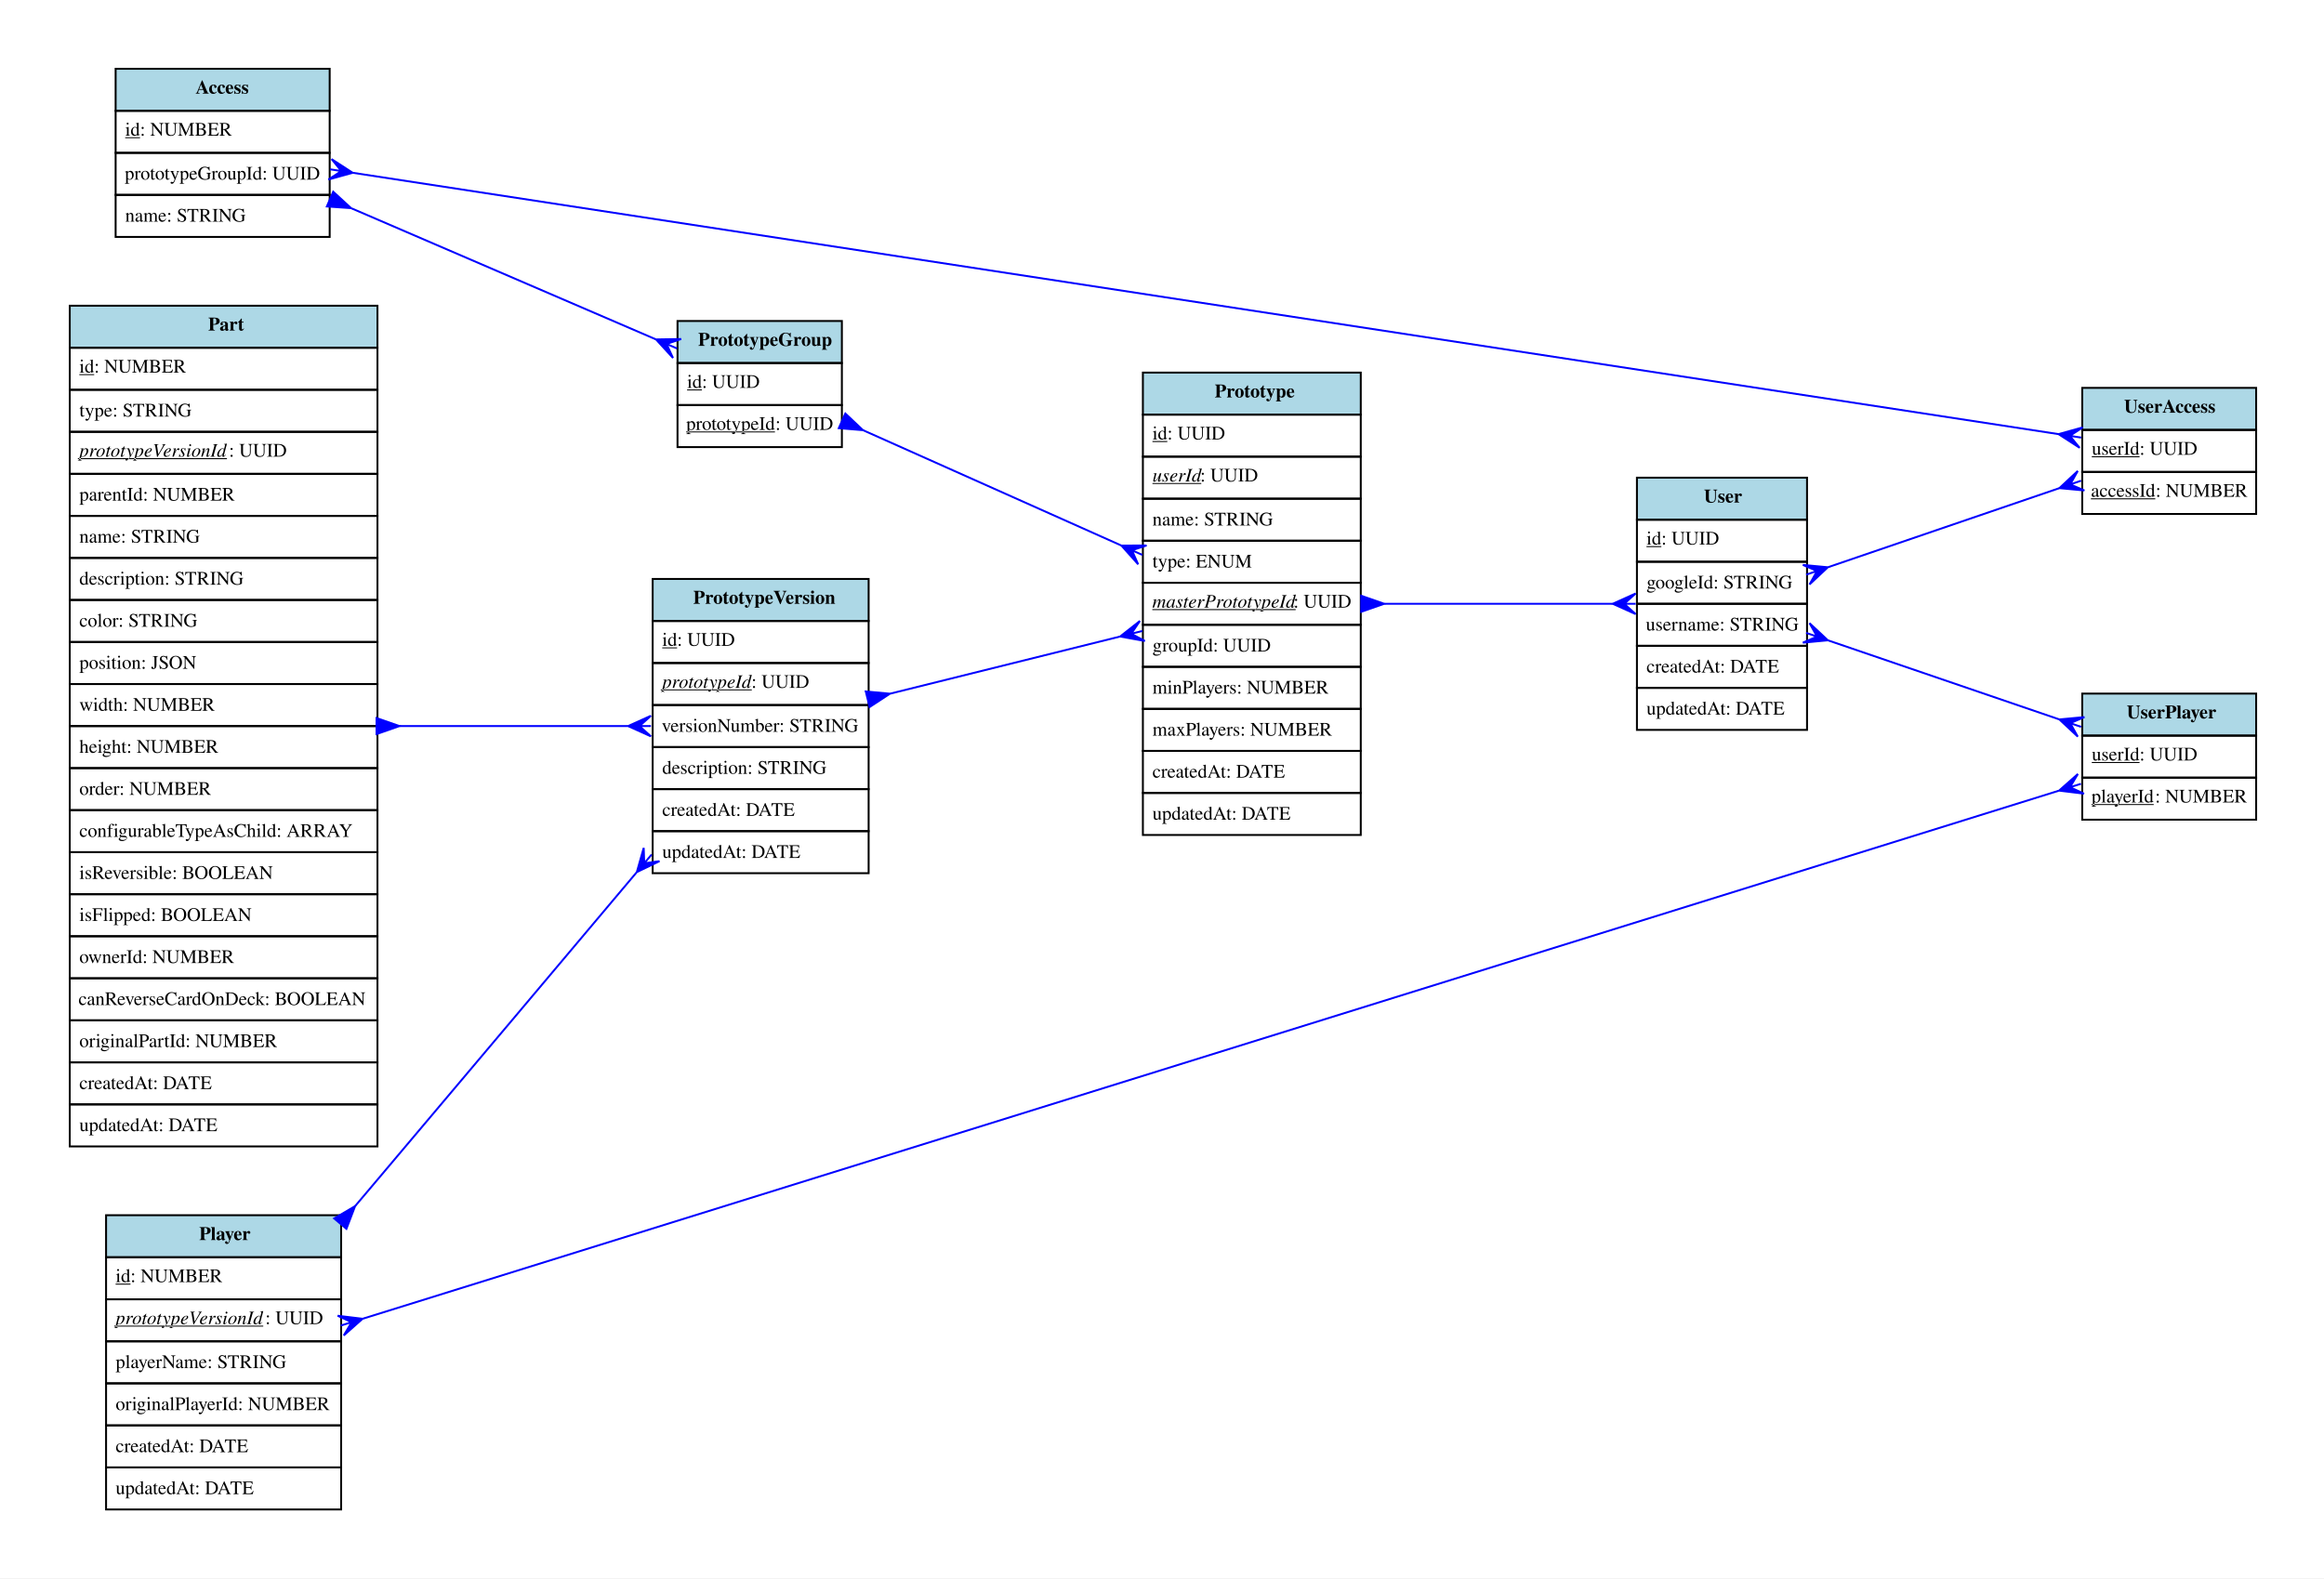
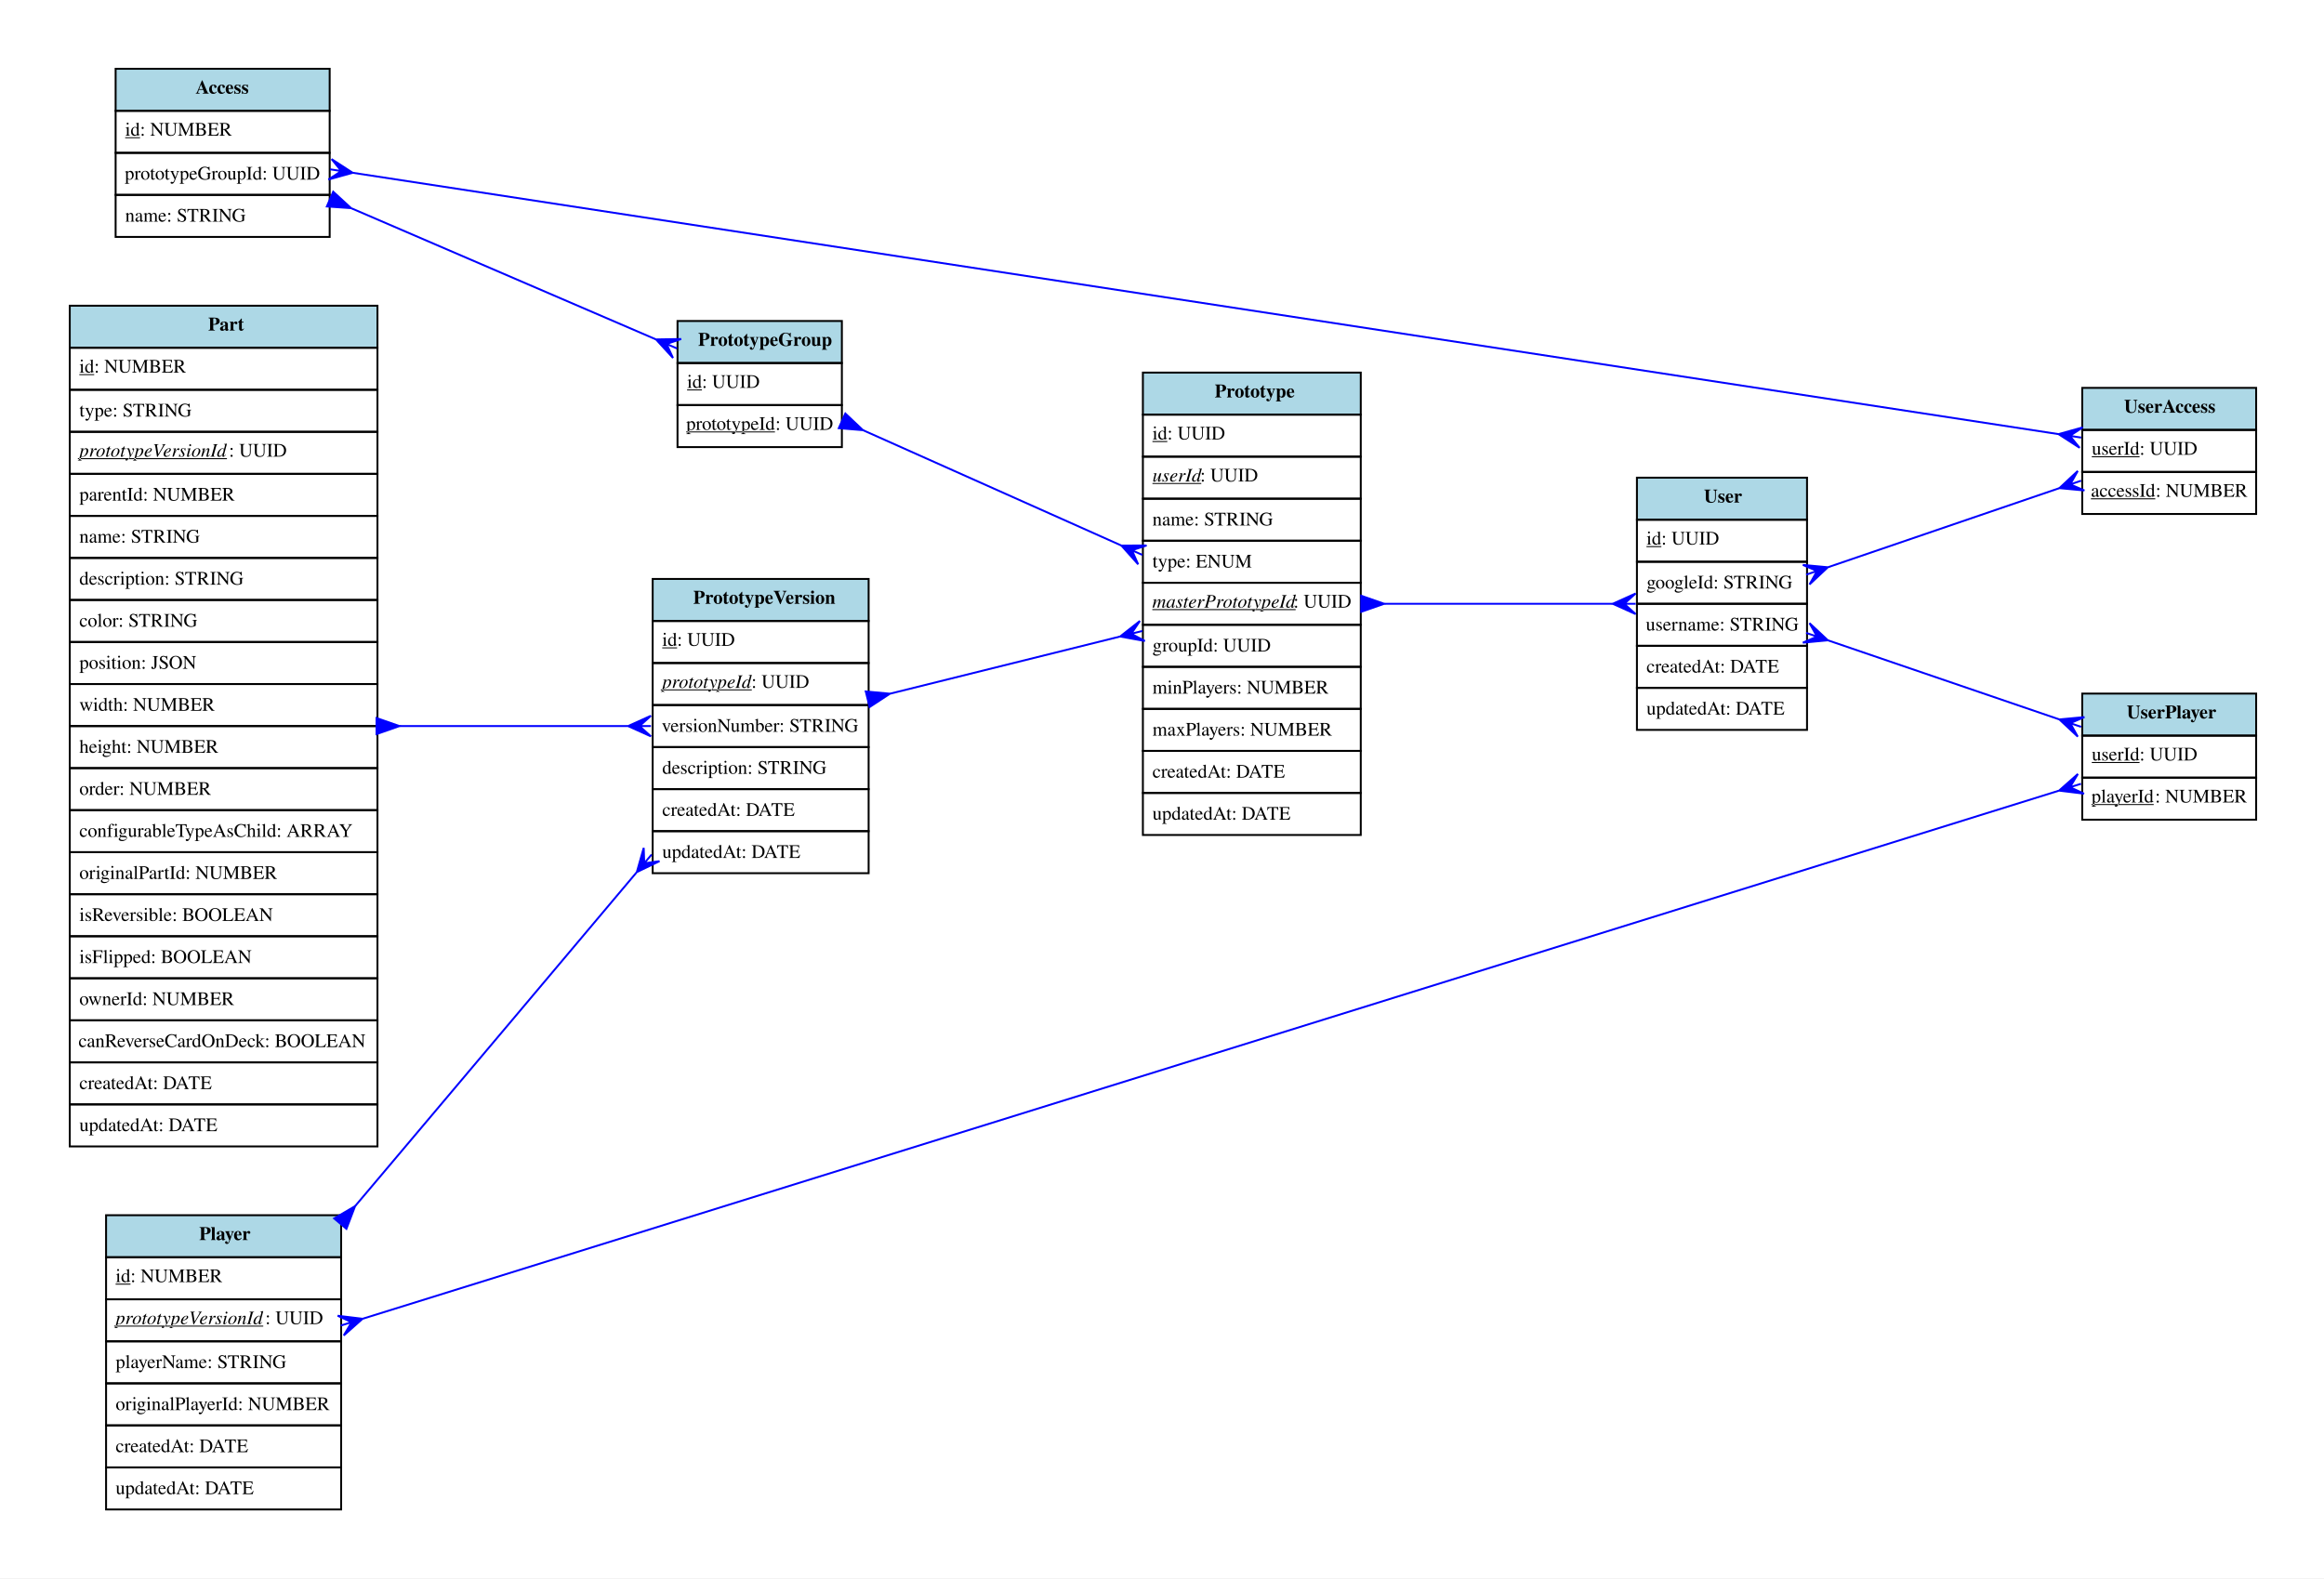
<svg xmlns="http://www.w3.org/2000/svg" width="1216pt" height="826pt" viewBox="0.00 0.00 1216.00 826.00">
  <g id="graph0" class="graph" transform="scale(1 1) rotate(0) translate(36 790)">
    <polygon fill="#ffffff" stroke="transparent" points="-36,36 -36,-790 1180,-790 1180,36 -36,36" />
    <g id="node1" class="node">
      <polygon fill="#add8e6" stroke="transparent" points="820.5,-518 820.5,-540 909.5,-540 909.5,-518 820.5,-518" />
      <polygon fill="none" stroke="#000000" points="820.5,-518 820.5,-540 909.5,-540 909.5,-518 820.5,-518" />
      <text text-anchor="start" x="855.562" y="-527" font-family="Times,serif" font-weight="bold" font-size="10.00" fill="#000000">User</text>
      <polygon fill="none" stroke="#000000" points="820.5,-496 820.5,-518 909.5,-518 909.5,-496 820.5,-496" />
      <text text-anchor="start" x="825.5" y="-505" font-family="Times,serif" text-decoration="underline" font-size="10.00" fill="#000000">id</text>
      <text text-anchor="start" x="833.279" y="-505" font-family="Times,serif" font-size="10.00" fill="#000000">: UUID</text>
      <polygon fill="none" stroke="#000000" points="820.5,-474 820.5,-496 909.5,-496 909.5,-474 820.5,-474" />
      <text text-anchor="start" x="825.5" y="-482" font-family="Times,serif" font-size="10.00" fill="#000000">googleId: STRING</text>
      <polygon fill="none" stroke="#000000" points="820.5,-452 820.5,-474 909.5,-474 909.5,-452 820.5,-452" />
      <text text-anchor="start" x="825.152" y="-460" font-family="Times,serif" font-size="10.00" fill="#000000">username: STRING</text>
      <polygon fill="none" stroke="#000000" points="820.5,-430 820.5,-452 909.5,-452 909.5,-430 820.5,-430" />
      <text text-anchor="start" x="825.5" y="-438" font-family="Times,serif" font-size="10.00" fill="#000000">createdAt: DATE</text>
      <polygon fill="none" stroke="#000000" points="820.5,-408 820.5,-430 909.5,-430 909.5,-408 820.5,-408" />
      <text text-anchor="start" x="825.5" y="-416" font-family="Times,serif" font-size="10.00" fill="#000000">updatedAt: DATE</text>
    </g>
    <g id="node8" class="node">
      <polygon fill="#add8e6" stroke="transparent" points="1053.5,-565 1053.5,-587 1144.5,-587 1144.5,-565 1053.5,-565" />
      <polygon fill="none" stroke="#000000" points="1053.5,-565 1053.5,-587 1144.5,-587 1144.5,-565 1053.5,-565" />
      <text text-anchor="start" x="1075.405" y="-574" font-family="Times,serif" font-weight="bold" font-size="10.00" fill="#000000">UserAccess</text>
      <polygon fill="none" stroke="#000000" points="1053.5,-543 1053.5,-565 1144.5,-565 1144.5,-543 1053.5,-543" />
      <text text-anchor="start" x="1058.5" y="-552" font-family="Times,serif" text-decoration="underline" font-size="10.00" fill="#000000">userId</text>
      <text text-anchor="start" x="1083.486" y="-552" font-family="Times,serif" font-size="10.00" fill="#000000">: UUID</text>
      <polygon fill="none" stroke="#000000" points="1053.5,-521 1053.5,-543 1144.5,-543 1144.5,-521 1053.5,-521" />
      <text text-anchor="start" x="1058.042" y="-530" font-family="Times,serif" text-decoration="underline" font-size="10.00" fill="#000000">accessId</text>
      <text text-anchor="start" x="1091.905" y="-530" font-family="Times,serif" font-size="10.00" fill="#000000">: NUMBER</text>
    </g>
    <g id="edge1" class="edge">
      <path fill="none" stroke="#0000ff" d="M920.631,-493.19C957.161,-505.679 1004.663,-521.919 1041.387,-534.474" />
      <polygon fill="#0000ff" stroke="#0000ff" points="920.419,-493.118 910.811,-484.126 914.742,-491.177 909.064,-489.236 909.064,-489.236 909.064,-489.236 914.742,-491.177 907.317,-494.345 920.419,-493.118 920.419,-493.118" />
      <polygon fill="#0000ff" stroke="#0000ff" points="1041.549,-534.53 1051.157,-543.521 1047.227,-536.471 1052.904,-538.412 1052.904,-538.412 1052.904,-538.412 1047.227,-536.471 1054.651,-533.302 1041.549,-534.53 1041.549,-534.53" />
    </g>
    <g id="node9" class="node">
      <polygon fill="#add8e6" stroke="transparent" points="1053.5,-405 1053.5,-427 1144.5,-427 1144.5,-405 1053.5,-405" />
      <polygon fill="none" stroke="#000000" points="1053.5,-405 1053.5,-427 1144.5,-427 1144.5,-405 1053.5,-405" />
      <text text-anchor="start" x="1076.79" y="-414" font-family="Times,serif" font-weight="bold" font-size="10.00" fill="#000000">UserPlayer</text>
      <polygon fill="none" stroke="#000000" points="1053.5,-383 1053.5,-405 1144.5,-405 1144.5,-383 1053.5,-383" />
      <text text-anchor="start" x="1058.5" y="-392" font-family="Times,serif" text-decoration="underline" font-size="10.00" fill="#000000">userId</text>
      <text text-anchor="start" x="1083.486" y="-392" font-family="Times,serif" font-size="10.00" fill="#000000">: UUID</text>
      <polygon fill="none" stroke="#000000" points="1053.5,-361 1053.5,-383 1144.5,-383 1144.5,-361 1053.5,-361" />
      <text text-anchor="start" x="1058.316" y="-370" font-family="Times,serif" text-decoration="underline" font-size="10.00" fill="#000000">playerId</text>
      <text text-anchor="start" x="1091.631" y="-370" font-family="Times,serif" font-size="10.00" fill="#000000">: NUMBER</text>
    </g>
    <g id="edge2" class="edge">
      <path fill="none" stroke="#0000ff" d="M920.631,-454.81C957.161,-442.321 1004.663,-426.081 1041.387,-413.526" />
      <polygon fill="#0000ff" stroke="#0000ff" points="920.419,-454.882 907.317,-453.655 914.742,-456.823 909.064,-458.764 909.064,-458.764 909.064,-458.764 914.742,-456.823 910.811,-463.874 920.419,-454.882 920.419,-454.882" />
      <polygon fill="#0000ff" stroke="#0000ff" points="1041.549,-413.47 1054.651,-414.698 1047.227,-411.529 1052.904,-409.588 1052.904,-409.588 1052.904,-409.588 1047.227,-411.529 1051.157,-404.479 1041.549,-413.47 1041.549,-413.47" />
    </g>
    <g id="node2" class="node">
      <polygon fill="#add8e6" stroke="transparent" points="562,-573 562,-595 676,-595 676,-573 562,-573" />
      <polygon fill="none" stroke="#000000" points="562,-573 562,-595 676,-595 676,-573 562,-573" />
      <text text-anchor="start" x="599.558" y="-582" font-family="Times,serif" font-weight="bold" font-size="10.00" fill="#000000">Prototype</text>
      <polygon fill="none" stroke="#000000" points="562,-551 562,-573 676,-573 676,-551 562,-551" />
      <text text-anchor="start" x="567" y="-560" font-family="Times,serif" text-decoration="underline" font-size="10.00" fill="#000000">id</text>
      <text text-anchor="start" x="574.779" y="-560" font-family="Times,serif" font-size="10.00" fill="#000000">: UUID</text>
      <polygon fill="none" stroke="#000000" points="562,-529 562,-551 676,-551 676,-529 562,-529" />
      <text text-anchor="start" x="567" y="-538" font-family="Times,serif" font-style="italic" text-decoration="underline" font-size="10.00" fill="#000000">userId</text>
      <text text-anchor="start" x="591.986" y="-538" font-family="Times,serif" font-size="10.00" fill="#000000">: UUID</text>
      <polygon fill="none" stroke="#000000" points="562,-507 562,-529 676,-529 676,-507 562,-507" />
      <text text-anchor="start" x="567" y="-515" font-family="Times,serif" font-size="10.00" fill="#000000">name: STRING</text>
      <polygon fill="none" stroke="#000000" points="562,-485 562,-507 676,-507 676,-485 562,-485" />
      <text text-anchor="start" x="567" y="-493" font-family="Times,serif" font-size="10.00" fill="#000000">type: ENUM</text>
      <polygon fill="none" stroke="#000000" points="562,-463 562,-485 676,-485 676,-463 562,-463" />
      <text text-anchor="start" x="566.933" y="-472" font-family="Times,serif" font-style="italic" text-decoration="underline" font-size="10.00" fill="#000000">masterPrototypeId</text>
      <text text-anchor="start" x="640.802" y="-472" font-family="Times,serif" font-size="10.00" fill="#000000">: UUID</text>
      <polygon fill="none" stroke="#000000" points="562,-441 562,-463 676,-463 676,-441 562,-441" />
      <text text-anchor="start" x="567" y="-449" font-family="Times,serif" font-size="10.00" fill="#000000">groupId: UUID</text>
      <polygon fill="none" stroke="#000000" points="562,-419 562,-441 676,-441 676,-419 562,-419" />
      <text text-anchor="start" x="567" y="-427" font-family="Times,serif" font-size="10.00" fill="#000000">minPlayers: NUMBER</text>
      <polygon fill="none" stroke="#000000" points="562,-397 562,-419 676,-419 676,-397 562,-397" />
      <text text-anchor="start" x="567" y="-405" font-family="Times,serif" font-size="10.00" fill="#000000">maxPlayers: NUMBER</text>
      <polygon fill="none" stroke="#000000" points="562,-375 562,-397 676,-397 676,-375 562,-375" />
      <text text-anchor="start" x="567" y="-383" font-family="Times,serif" font-size="10.00" fill="#000000">createdAt: DATE</text>
      <polygon fill="none" stroke="#000000" points="562,-353 562,-375 676,-375 676,-353 562,-353" />
      <text text-anchor="start" x="567" y="-361" font-family="Times,serif" font-size="10.00" fill="#000000">updatedAt: DATE</text>
    </g>
    <g id="edge5" class="edge">
      <path fill="none" stroke="#0000ff" d="M688.405,-474C726.12,-474 772.177,-474 807.729,-474" />
      <polygon fill="#0000ff" stroke="#0000ff" points="676.249,-469.8 688.249,-474 676.249,-478.2 676.249,-469.8" />
      <polygon fill="#0000ff" stroke="#0000ff" points="807.834,-474 819.834,-479.4 813.834,-474 819.834,-474 819.834,-474 819.834,-474 813.834,-474 819.834,-468.6 807.834,-474 807.834,-474" />
    </g>
    <g id="node3" class="node">
      <polygon fill="#add8e6" stroke="transparent" points="318.5,-600 318.5,-622 404.5,-622 404.5,-600 318.5,-600" />
      <polygon fill="none" stroke="#000000" points="318.5,-600 318.5,-622 404.5,-622 404.5,-600 318.5,-600" />
      <text text-anchor="start" x="329.284" y="-609" font-family="Times,serif" font-weight="bold" font-size="10.00" fill="#000000">PrototypeGroup</text>
      <polygon fill="none" stroke="#000000" points="318.5,-578 318.5,-600 404.5,-600 404.5,-578 318.5,-578" />
      <text text-anchor="start" x="323.5" y="-587" font-family="Times,serif" text-decoration="underline" font-size="10.00" fill="#000000">id</text>
      <text text-anchor="start" x="331.279" y="-587" font-family="Times,serif" font-size="10.00" fill="#000000">: UUID</text>
      <polygon fill="none" stroke="#000000" points="318.5,-556 318.5,-578 404.5,-578 404.5,-556 318.5,-556" />
      <text text-anchor="start" x="323.04" y="-565" font-family="Times,serif" text-decoration="underline" font-size="10.00" fill="#000000">prototypeId</text>
      <text text-anchor="start" x="369.695" y="-565" font-family="Times,serif" font-size="10.00" fill="#000000">: UUID</text>
    </g>
    <g id="edge6" class="edge">
      <path fill="none" stroke="#0000ff" d="M415.655,-564.814C454.968,-547.257 508.446,-523.374 550.693,-504.506" />
      <polygon fill="#0000ff" stroke="#0000ff" points="402.887,-565.917 415.557,-564.858 406.312,-573.587 402.887,-565.917" />
      <polygon fill="#0000ff" stroke="#0000ff" points="550.774,-504.47 563.933,-504.507 556.253,-502.023 561.731,-499.576 561.731,-499.576 561.731,-499.576 556.253,-502.023 559.529,-494.646 550.774,-504.47 550.774,-504.47" />
    </g>
    <g id="node4" class="node">
      <polygon fill="#add8e6" stroke="transparent" points="24.5,-732 24.5,-754 136.5,-754 136.5,-732 24.5,-732" />
      <polygon fill="none" stroke="#000000" points="24.5,-732 24.5,-754 136.5,-754 136.5,-732 24.5,-732" />
      <text text-anchor="start" x="66.343" y="-741" font-family="Times,serif" font-weight="bold" font-size="10.00" fill="#000000">Access</text>
      <polygon fill="none" stroke="#000000" points="24.5,-710 24.5,-732 136.5,-732 136.5,-710 24.5,-710" />
      <text text-anchor="start" x="29.5" y="-719" font-family="Times,serif" text-decoration="underline" font-size="10.00" fill="#000000">id</text>
      <text text-anchor="start" x="37.279" y="-719" font-family="Times,serif" font-size="10.00" fill="#000000">: NUMBER</text>
      <polygon fill="none" stroke="#000000" points="24.5,-688 24.5,-710 136.5,-710 136.5,-688 24.5,-688" />
      <text text-anchor="start" x="29.266" y="-696" font-family="Times,serif" font-size="10.00" fill="#000000">prototypeGroupId: UUID</text>
      <polygon fill="none" stroke="#000000" points="24.5,-666 24.5,-688 136.5,-688 136.5,-666 24.5,-666" />
      <text text-anchor="start" x="29.5" y="-674" font-family="Times,serif" font-size="10.00" fill="#000000">name: STRING</text>
    </g>
    <g id="edge7" class="edge">
      <path fill="none" stroke="#0000ff" d="M148.004,-680.932C196.76,-659.938 261.752,-631.952 307.171,-612.394" />
      <polygon fill="#0000ff" stroke="#0000ff" points="135.028,-681.947 147.711,-681.059 138.35,-689.662 135.028,-681.947" />
      <polygon fill="#0000ff" stroke="#0000ff" points="307.253,-612.359 320.41,-612.573 312.764,-609.986 318.274,-607.613 318.274,-607.613 318.274,-607.613 312.764,-609.986 316.139,-602.654 307.253,-612.359 307.253,-612.359" />
    </g>
    <g id="edge3" class="edge">
      <path fill="none" stroke="#0000ff" d="M148.628,-699.56C337.5,-670.617 865.392,-589.722 1040.923,-562.823" />
      <polygon fill="#0000ff" stroke="#0000ff" points="148.544,-699.573 135.864,-696.053 142.613,-700.482 136.682,-701.391 136.682,-701.391 136.682,-701.391 142.613,-700.482 137.5,-706.728 148.544,-699.573 148.544,-699.573" />
      <polygon fill="#0000ff" stroke="#0000ff" points="1041.081,-562.799 1053.761,-566.319 1047.012,-561.89 1052.943,-560.981 1052.943,-560.981 1052.943,-560.981 1047.012,-561.89 1052.125,-555.644 1041.081,-562.799 1041.081,-562.799" />
    </g>
    <g id="node5" class="node">
      <polygon fill="#add8e6" stroke="transparent" points="305.5,-465 305.5,-487 418.5,-487 418.5,-465 305.5,-465" />
      <polygon fill="none" stroke="#000000" points="305.5,-465 305.5,-487 418.5,-487 418.5,-465 305.5,-465" />
      <text text-anchor="start" x="326.73" y="-474" font-family="Times,serif" font-weight="bold" font-size="10.00" fill="#000000">PrototypeVersion</text>
      <polygon fill="none" stroke="#000000" points="305.5,-443 305.5,-465 418.5,-465 418.5,-443 305.5,-443" />
      <text text-anchor="start" x="310.5" y="-452" font-family="Times,serif" text-decoration="underline" font-size="10.00" fill="#000000">id</text>
      <text text-anchor="start" x="318.279" y="-452" font-family="Times,serif" font-size="10.00" fill="#000000">: UUID</text>
      <polygon fill="none" stroke="#000000" points="305.5,-421 305.5,-443 418.5,-443 418.5,-421 305.5,-421" />
      <text text-anchor="start" x="310.5" y="-430" font-family="Times,serif" font-style="italic" text-decoration="underline" font-size="10.00" fill="#000000">prototypeId</text>
      <text text-anchor="start" x="357.155" y="-430" font-family="Times,serif" font-size="10.00" fill="#000000">: UUID</text>
      <polygon fill="none" stroke="#000000" points="305.5,-399 305.5,-421 418.5,-421 418.5,-399 305.5,-399" />
      <text text-anchor="start" x="310.207" y="-407" font-family="Times,serif" font-size="10.00" fill="#000000">versionNumber: STRING</text>
      <polygon fill="none" stroke="#000000" points="305.5,-377 305.5,-399 418.5,-399 418.5,-377 305.5,-377" />
      <text text-anchor="start" x="310.5" y="-385" font-family="Times,serif" font-size="10.00" fill="#000000">description: STRING</text>
      <polygon fill="none" stroke="#000000" points="305.5,-355 305.5,-377 418.5,-377 418.5,-355 305.5,-355" />
      <text text-anchor="start" x="310.5" y="-363" font-family="Times,serif" font-size="10.00" fill="#000000">createdAt: DATE</text>
      <polygon fill="none" stroke="#000000" points="305.5,-333 305.5,-355 418.5,-355 418.5,-333 305.5,-333" />
      <text text-anchor="start" x="310.5" y="-341" font-family="Times,serif" font-size="10.00" fill="#000000">updatedAt: DATE</text>
    </g>
    <g id="edge8" class="edge">
      <path fill="none" stroke="#0000ff" d="M429.857,-426.99C466.974,-436.215 512.749,-447.592 549.97,-456.843" />
      <polygon fill="#0000ff" stroke="#0000ff" points="419.023,-419.969 429.655,-426.94 416.996,-428.121 419.023,-419.969" />
      <polygon fill="#0000ff" stroke="#0000ff" points="550.087,-456.872 560.43,-465.007 555.91,-458.319 561.732,-459.767 561.732,-459.767 561.732,-459.767 555.91,-458.319 563.035,-454.526 550.087,-456.872 550.087,-456.872" />
    </g>
    <g id="node6" class="node">
      <polygon fill="#add8e6" stroke="transparent" points=".5,-608 .5,-630 161.5,-630 161.5,-608 .5,-608" />
      <polygon fill="none" stroke="#000000" points=".5,-608 .5,-630 161.5,-630 161.5,-608 .5,-608" />
      <text text-anchor="start" x="72.947" y="-617" font-family="Times,serif" font-weight="bold" font-size="10.00" fill="#000000">Part</text>
      <polygon fill="none" stroke="#000000" points=".5,-586 .5,-608 161.5,-608 161.5,-586 .5,-586" />
      <text text-anchor="start" x="5.5" y="-595" font-family="Times,serif" text-decoration="underline" font-size="10.00" fill="#000000">id</text>
      <text text-anchor="start" x="13.279" y="-595" font-family="Times,serif" font-size="10.00" fill="#000000">: NUMBER</text>
      <polygon fill="none" stroke="#000000" points=".5,-564 .5,-586 161.5,-586 161.5,-564 .5,-564" />
      <text text-anchor="start" x="5.5" y="-572" font-family="Times,serif" font-size="10.00" fill="#000000">type: STRING</text>
      <polygon fill="none" stroke="#000000" points=".5,-542 .5,-564 161.5,-564 161.5,-542 .5,-542" />
      <text text-anchor="start" x="5.5" y="-551" font-family="Times,serif" font-style="italic" text-decoration="underline" font-size="10.00" fill="#000000">prototypeVersionId</text>
      <text text-anchor="start" x="83.81" y="-551" font-family="Times,serif" font-size="10.00" fill="#000000">: UUID</text>
      <polygon fill="none" stroke="#000000" points=".5,-520 .5,-542 161.5,-542 161.5,-520 .5,-520" />
      <text text-anchor="start" x="5.5" y="-528" font-family="Times,serif" font-size="10.00" fill="#000000">parentId: NUMBER</text>
      <polygon fill="none" stroke="#000000" points=".5,-498 .5,-520 161.5,-520 161.5,-498 .5,-498" />
      <text text-anchor="start" x="5.5" y="-506" font-family="Times,serif" font-size="10.00" fill="#000000">name: STRING</text>
      <polygon fill="none" stroke="#000000" points=".5,-476 .5,-498 161.5,-498 161.5,-476 .5,-476" />
      <text text-anchor="start" x="5.5" y="-484" font-family="Times,serif" font-size="10.00" fill="#000000">description: STRING</text>
      <polygon fill="none" stroke="#000000" points=".5,-454 .5,-476 161.5,-476 161.5,-454 .5,-454" />
      <text text-anchor="start" x="5.5" y="-462" font-family="Times,serif" font-size="10.00" fill="#000000">color: STRING</text>
      <polygon fill="none" stroke="#000000" points=".5,-432 .5,-454 161.5,-454 161.5,-432 .5,-432" />
      <text text-anchor="start" x="5.5" y="-440" font-family="Times,serif" font-size="10.00" fill="#000000">position: JSON</text>
      <polygon fill="none" stroke="#000000" points=".5,-410 .5,-432 161.5,-432 161.5,-410 .5,-410" />
      <text text-anchor="start" x="5.5" y="-418" font-family="Times,serif" font-size="10.00" fill="#000000">width: NUMBER</text>
      <polygon fill="none" stroke="#000000" points=".5,-388 .5,-410 161.5,-410 161.5,-388 .5,-388" />
      <text text-anchor="start" x="5.5" y="-396" font-family="Times,serif" font-size="10.00" fill="#000000">height: NUMBER</text>
      <polygon fill="none" stroke="#000000" points=".5,-366 .5,-388 161.5,-388 161.5,-366 .5,-366" />
      <text text-anchor="start" x="5.5" y="-374" font-family="Times,serif" font-size="10.00" fill="#000000">order: NUMBER</text>
      <polygon fill="none" stroke="#000000" points=".5,-344 .5,-366 161.5,-366 161.5,-344 .5,-344" />
      <text text-anchor="start" x="5.5" y="-352" font-family="Times,serif" font-size="10.00" fill="#000000">configurableTypeAsChild: ARRAY</text>
      <polygon fill="none" stroke="#000000" points=".5,-322 .5,-344 161.5,-344 161.5,-322 .5,-322" />
-       <text text-anchor="start" x="5.5" y="-330" font-family="Times,serif" font-size="10.00" fill="#000000">isReversible: BOOLEAN</text>
+       <text text-anchor="start" x="5.5" y="-330" font-family="Times,serif" font-size="10.00" fill="#000000">originalPartId: NUMBER</text>
      <polygon fill="none" stroke="#000000" points=".5,-300 .5,-322 161.5,-322 161.5,-300 .5,-300" />
-       <text text-anchor="start" x="5.5" y="-308" font-family="Times,serif" font-size="10.00" fill="#000000">isFlipped: BOOLEAN</text>
+       <text text-anchor="start" x="5.5" y="-308" font-family="Times,serif" font-size="10.00" fill="#000000">isReversible: BOOLEAN</text>
      <polygon fill="none" stroke="#000000" points=".5,-278 .5,-300 161.5,-300 161.5,-278 .5,-278" />
-       <text text-anchor="start" x="5.5" y="-286" font-family="Times,serif" font-size="10.00" fill="#000000">ownerId: NUMBER</text>
+       <text text-anchor="start" x="5.5" y="-286" font-family="Times,serif" font-size="10.00" fill="#000000">isFlipped: BOOLEAN</text>
      <polygon fill="none" stroke="#000000" points=".5,-256 .5,-278 161.5,-278 161.5,-256 .5,-256" />
-       <text text-anchor="start" x="5.061" y="-264" font-family="Times,serif" font-size="10.00" fill="#000000">canReverseCardOnDeck: BOOLEAN</text>
+       <text text-anchor="start" x="5.5" y="-264" font-family="Times,serif" font-size="10.00" fill="#000000">ownerId: NUMBER</text>
      <polygon fill="none" stroke="#000000" points=".5,-234 .5,-256 161.5,-256 161.5,-234 .5,-234" />
-       <text text-anchor="start" x="5.5" y="-242" font-family="Times,serif" font-size="10.00" fill="#000000">originalPartId: NUMBER</text>
+       <text text-anchor="start" x="5.061" y="-242" font-family="Times,serif" font-size="10.00" fill="#000000">canReverseCardOnDeck: BOOLEAN</text>
      <polygon fill="none" stroke="#000000" points=".5,-212 .5,-234 161.5,-234 161.5,-212 .5,-212" />
      <text text-anchor="start" x="5.5" y="-220" font-family="Times,serif" font-size="10.00" fill="#000000">createdAt: DATE</text>
      <polygon fill="none" stroke="#000000" points=".5,-190 .5,-212 161.5,-212 161.5,-190 .5,-190" />
      <text text-anchor="start" x="5.5" y="-198" font-family="Times,serif" font-size="10.00" fill="#000000">updatedAt: DATE</text>
    </g>
    <g id="edge9" class="edge">
      <path fill="none" stroke="#0000ff" d="M173.073,-410C211.922,-410 256.327,-410 292.268,-410" />
      <polygon fill="#0000ff" stroke="#0000ff" points="161.023,-405.8 173.023,-410 161.023,-414.2 161.023,-405.8" />
      <polygon fill="#0000ff" stroke="#0000ff" points="292.605,-410 304.605,-415.4 298.605,-410 304.605,-410 304.605,-410 304.605,-410 298.605,-410 304.605,-404.6 292.605,-410 292.605,-410" />
    </g>
    <g id="node7" class="node">
      <polygon fill="#add8e6" stroke="transparent" points="19.5,-132 19.5,-154 142.5,-154 142.5,-132 19.5,-132" />
      <polygon fill="none" stroke="#000000" points="19.5,-132 19.5,-154 142.5,-154 142.5,-132 19.5,-132" />
      <text text-anchor="start" x="68.228" y="-141" font-family="Times,serif" font-weight="bold" font-size="10.00" fill="#000000">Player</text>
      <polygon fill="none" stroke="#000000" points="19.5,-110 19.5,-132 142.5,-132 142.5,-110 19.5,-110" />
      <text text-anchor="start" x="24.5" y="-119" font-family="Times,serif" text-decoration="underline" font-size="10.00" fill="#000000">id</text>
      <text text-anchor="start" x="32.279" y="-119" font-family="Times,serif" font-size="10.00" fill="#000000">: NUMBER</text>
      <polygon fill="none" stroke="#000000" points="19.5,-88 19.5,-110 142.5,-110 142.5,-88 19.5,-88" />
      <text text-anchor="start" x="24.5" y="-97" font-family="Times,serif" font-style="italic" text-decoration="underline" font-size="10.00" fill="#000000">prototypeVersionId</text>
      <text text-anchor="start" x="102.81" y="-97" font-family="Times,serif" font-size="10.00" fill="#000000">: UUID</text>
      <polygon fill="none" stroke="#000000" points="19.5,-66 19.5,-88 142.5,-88 142.5,-66 19.5,-66" />
      <text text-anchor="start" x="24.5" y="-74" font-family="Times,serif" font-size="10.00" fill="#000000">playerName: STRING</text>
      <polygon fill="none" stroke="#000000" points="19.5,-44 19.5,-66 142.5,-66 142.5,-44 19.5,-44" />
      <text text-anchor="start" x="24.484" y="-52" font-family="Times,serif" font-size="10.00" fill="#000000">originalPlayerId: NUMBER</text>
      <polygon fill="none" stroke="#000000" points="19.5,-22 19.5,-44 142.5,-44 142.5,-22 19.5,-22" />
      <text text-anchor="start" x="24.5" y="-30" font-family="Times,serif" font-size="10.00" fill="#000000">createdAt: DATE</text>
      <polygon fill="none" stroke="#000000" points="19.5,0 19.5,-22 142.5,-22 142.5,0 19.5,0" />
      <text text-anchor="start" x="24.5" y="-8" font-family="Times,serif" font-size="10.00" fill="#000000">updatedAt: DATE</text>
    </g>
    <g id="edge10" class="edge">
      <path fill="none" stroke="#0000ff" d="M149.839,-158.798C153.616,-163.263 157.355,-167.686 161,-172 206.506,-225.86 257.724,-286.66 297.002,-333.325" />
      <polygon fill="#0000ff" stroke="#0000ff" points="145.26,-146.884 149.805,-158.758 138.847,-152.31 145.26,-146.884" />
      <polygon fill="#0000ff" stroke="#0000ff" points="297.217,-333.581 300.813,-346.239 301.081,-338.171 304.944,-342.762 304.944,-342.762 304.944,-342.762 301.081,-338.171 309.076,-339.285 297.217,-333.581 297.217,-333.581" />
    </g>
    <g id="edge4" class="edge">
      <path fill="none" stroke="#0000ff" d="M153.963,-99.876C347.346,-160.095 867.539,-322.08 1041.184,-376.152" />
      <polygon fill="#0000ff" stroke="#0000ff" points="153.725,-99.802 143.873,-91.078 147.996,-98.018 142.268,-96.234 142.268,-96.234 142.268,-96.234 147.996,-98.018 140.662,-101.39 153.725,-99.802 153.725,-99.802" />
      <polygon fill="#0000ff" stroke="#0000ff" points="1041.38,-376.213 1051.232,-384.937 1047.109,-377.997 1052.838,-379.781 1052.838,-379.781 1052.838,-379.781 1047.109,-377.997 1054.443,-374.625 1041.38,-376.213 1041.38,-376.213" />
    </g>
  </g>
</svg>
